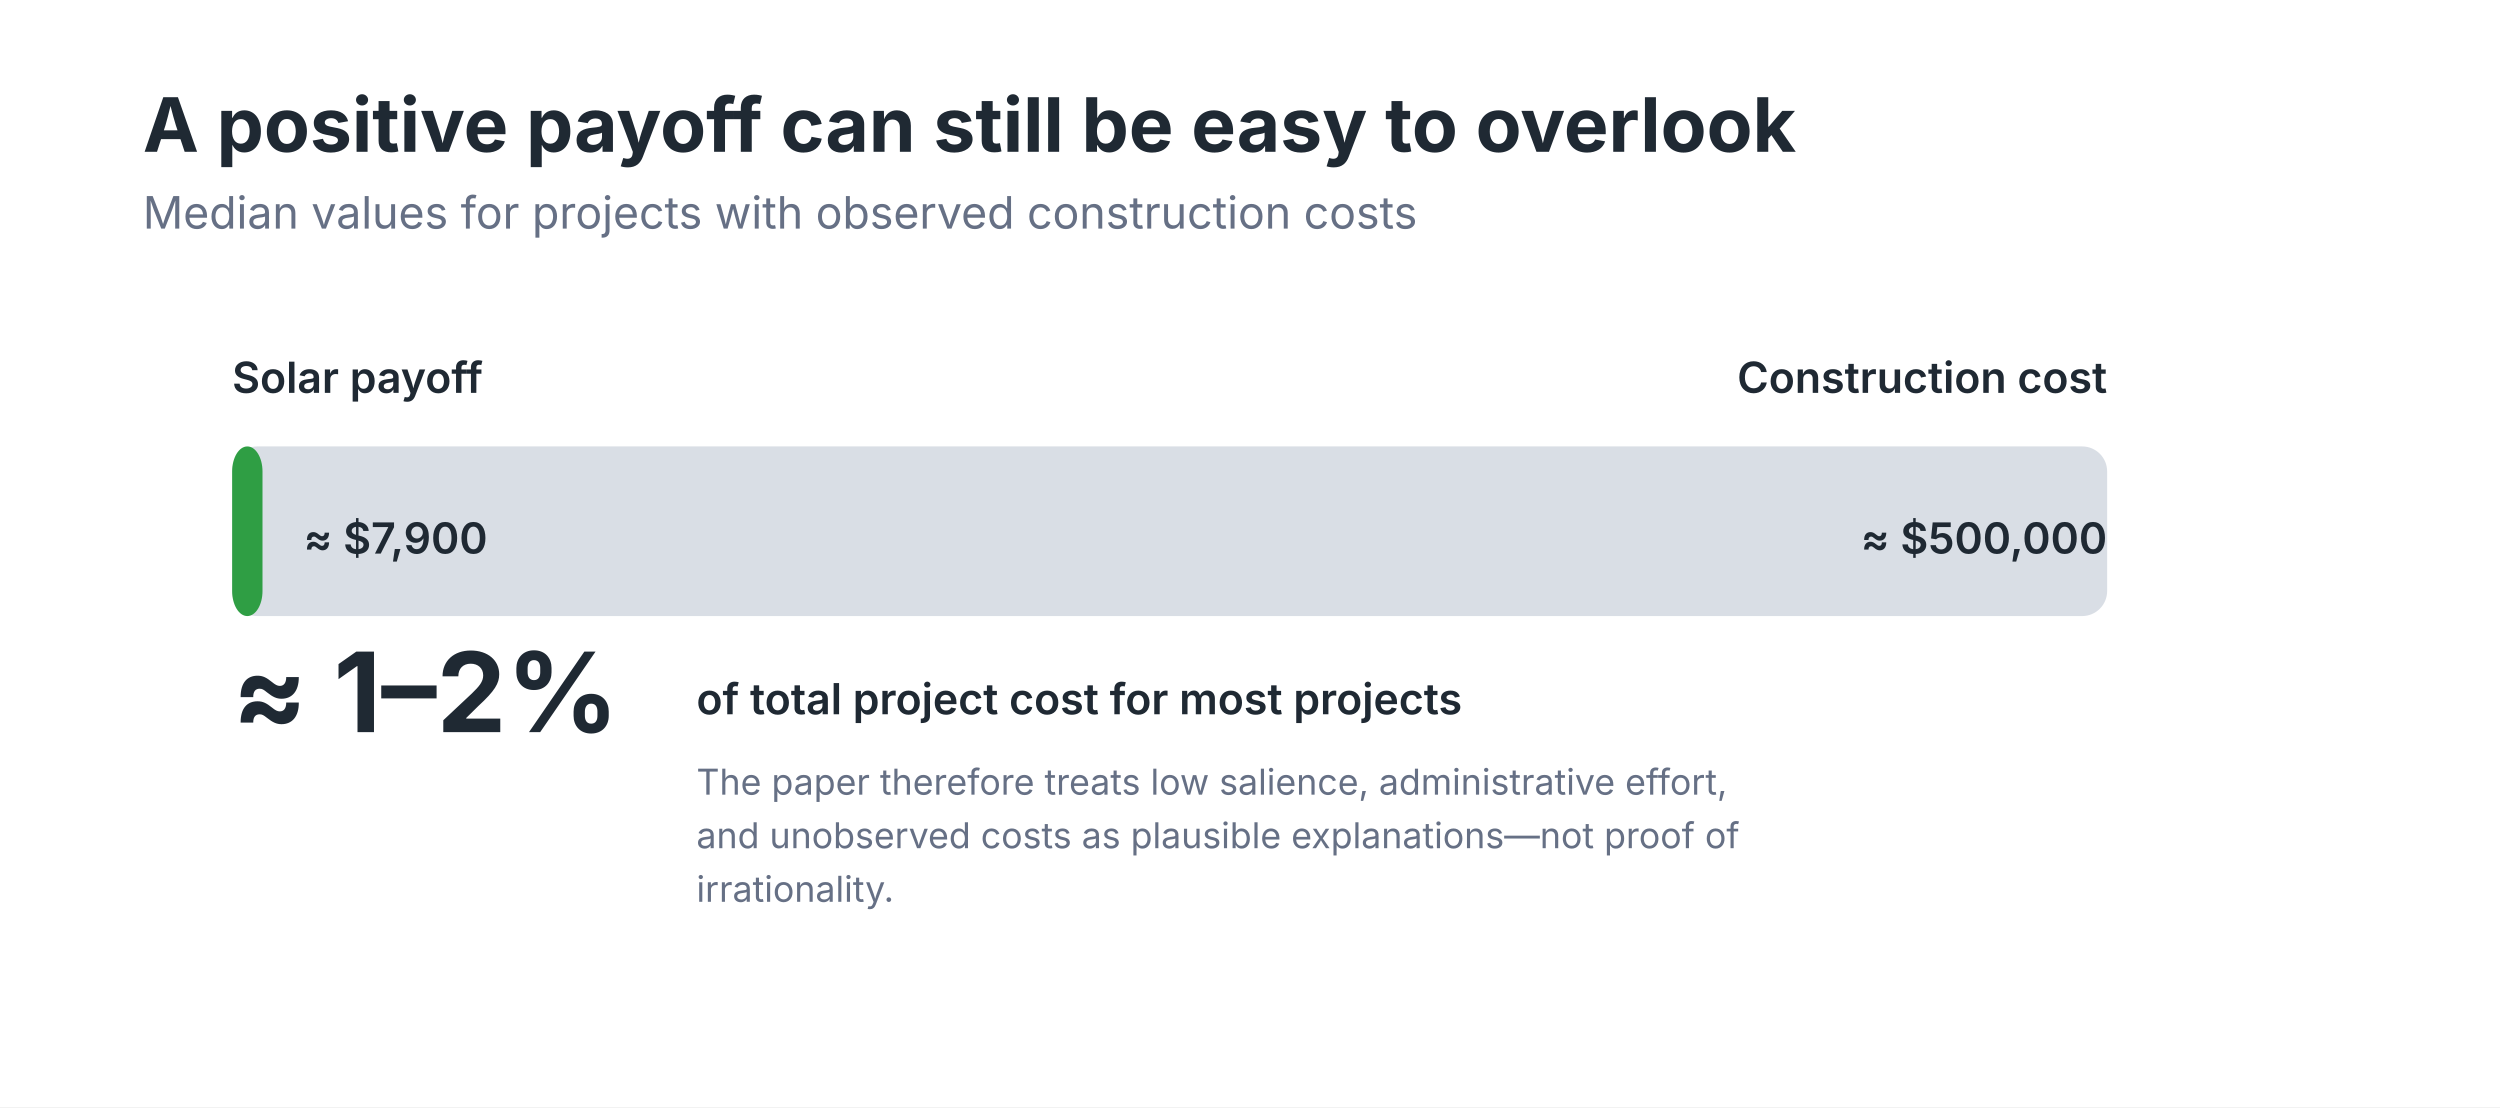
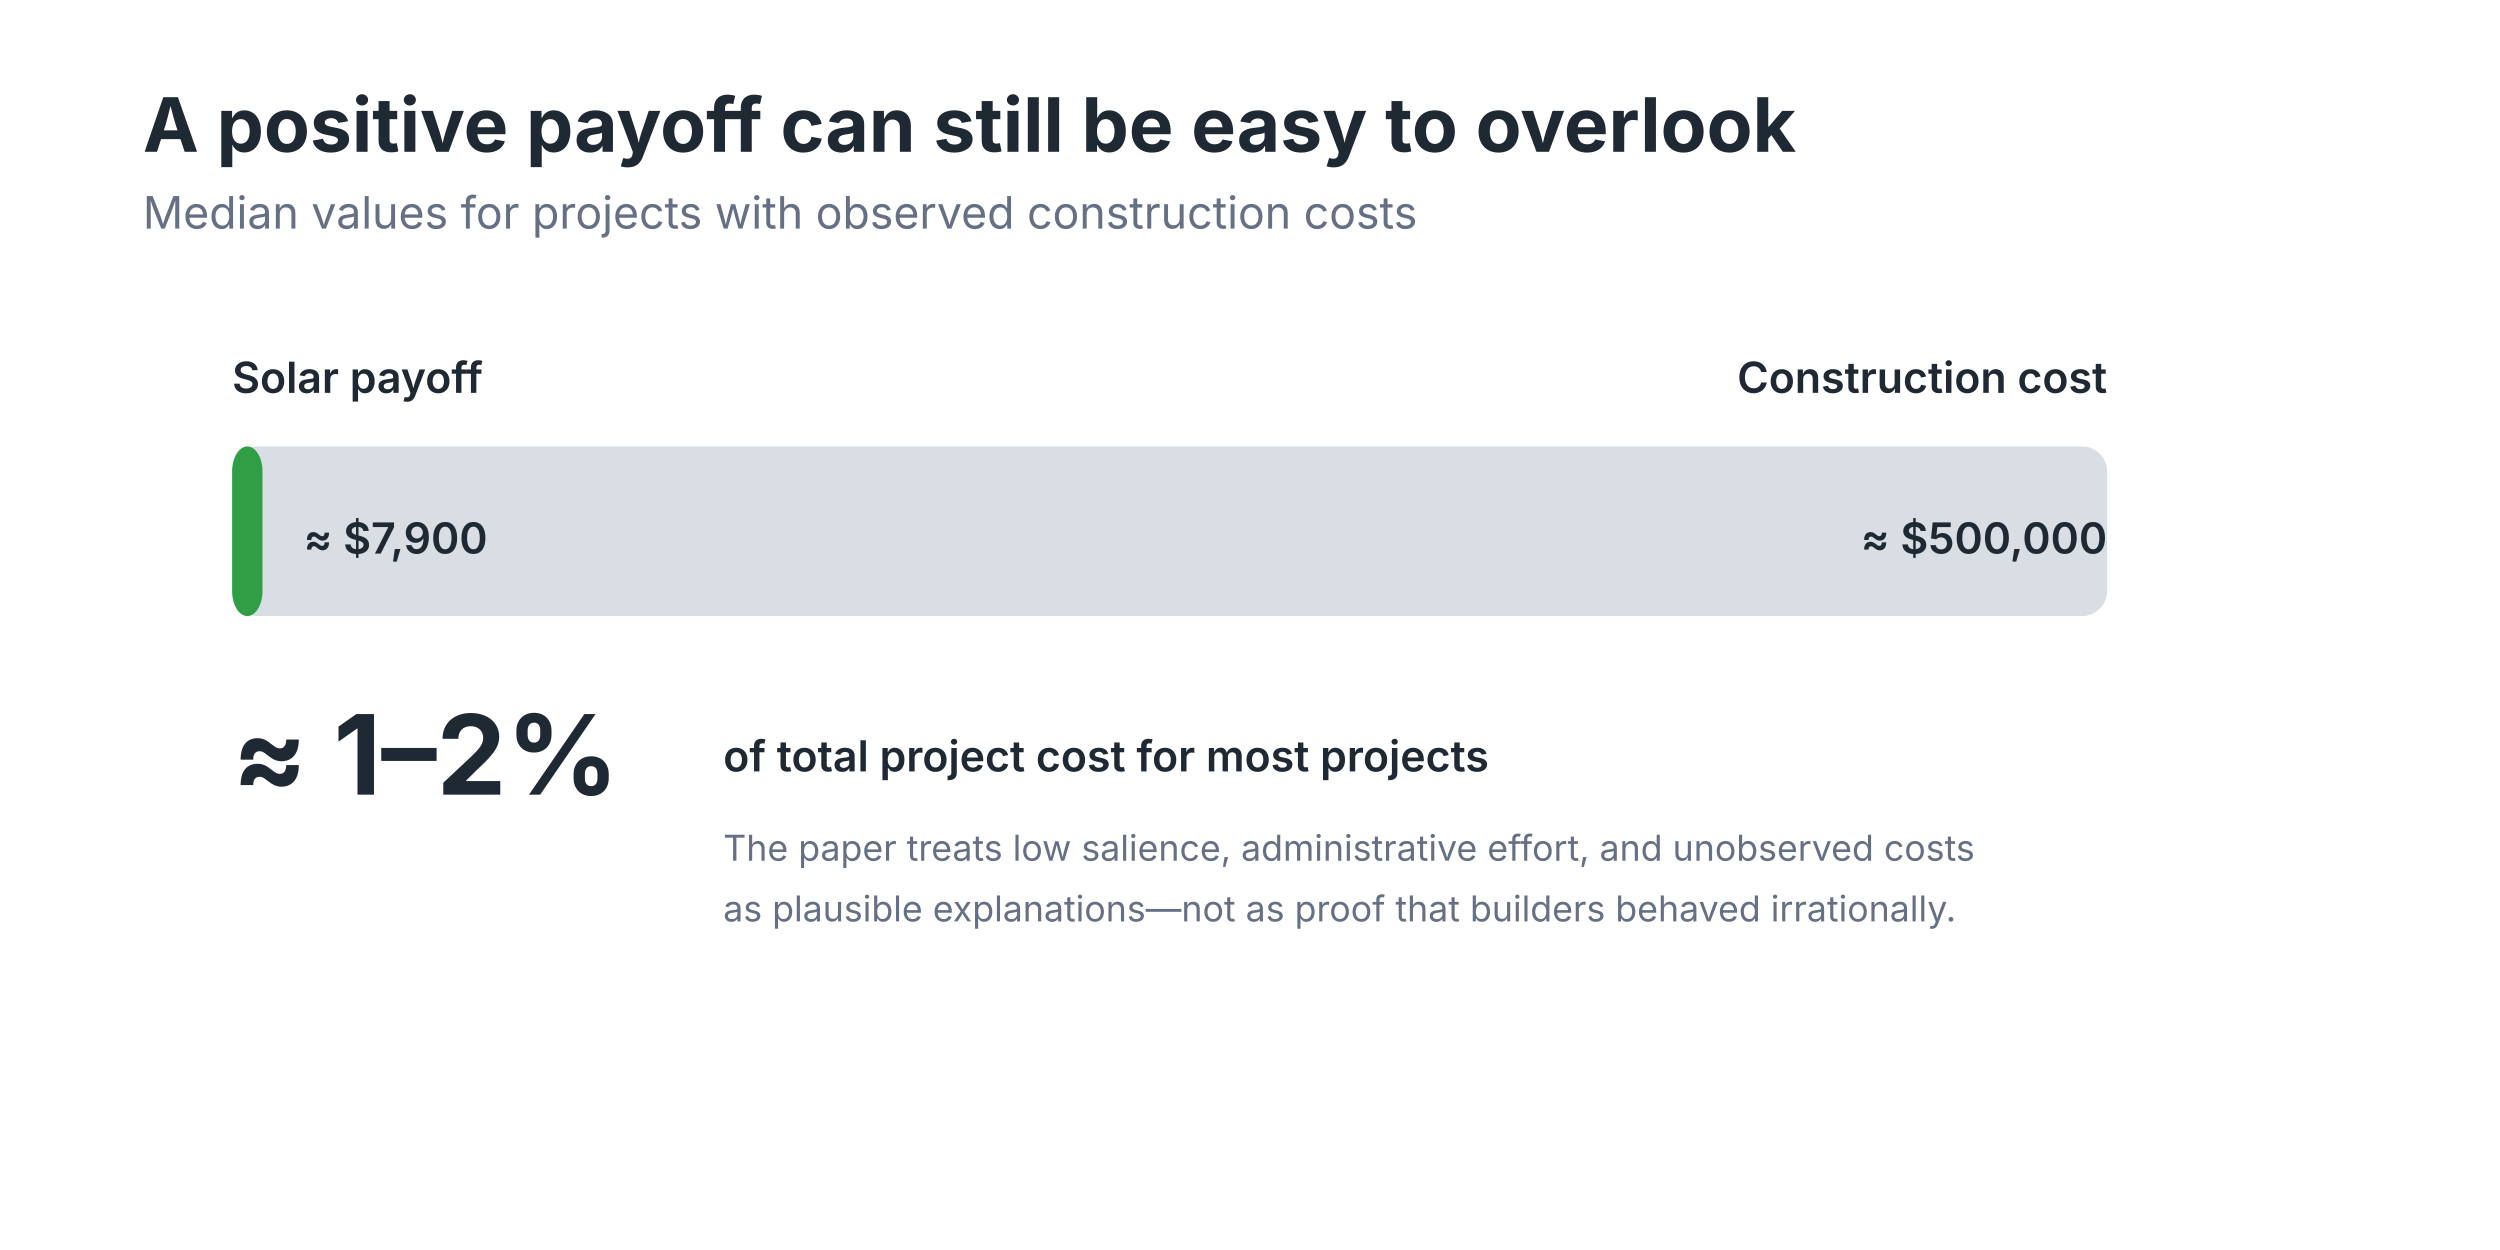
- <svg xmlns="http://www.w3.org/2000/svg" width="1400" height="620" viewBox="0 0 1400 620" role="img" aria-label="Solar payoffs are small relative to construction costs">
+ <svg xmlns="http://www.w3.org/2000/svg" width="1400" height="700" viewBox="0 0 1400 700" role="img" aria-label="Solar payoffs are small relative to construction costs">
  <rect width="100%" height="100%" fill="white" />
-   <style>text{font-family:system-ui, -apple-system, BlinkMacSystemFont, 'Segoe UI', sans-serif;fill:#1f2933}.title{font-size:42px;font-weight:700}.subtitle{font-size:25px;fill:#667085}.label{font-size:24px;font-weight:600}.small{font-size:20px;fill:#667085}.big{font-size:62px;font-weight:750}.card{fill:#f4f6f8;stroke:#d9dee5;stroke-width:2}.arrow{stroke:#667085;stroke-width:4;fill:none;marker-end:url(#arrow)}</style>
-   <defs>
-     <marker id="arrow" viewBox="0 0 10 10" refX="8" refY="5" markerWidth="8" markerHeight="8" orient="auto-start-reverse">
-       <path d="M 0 0 L 10 5 L 0 10 z" fill="#667085" />
-     </marker>
-   </defs>
+   <style>text{font-family:system-ui, -apple-system, BlinkMacSystemFont, 'Segoe UI', sans-serif;fill:#1f2933}.title{font-size:42px;font-weight:700}.subtitle{font-size:25px;fill:#667085}.label{font-size:24px;font-weight:600}.small{font-size:20px;fill:#667085}.big{font-size:62px;font-weight:750}.card{fill:#f4f6f8;stroke:#d9dee5;stroke-width:2}</style>
  <text x="80" y="85" class="title">A positive payoff can still be easy to overlook</text>
  <text x="80" y="128" class="subtitle">Median values for projects with observed construction costs</text>
+   <text x="130" y="220" class="label">Solar payoff</text>
+   <text x="1180" y="220" class="label" text-anchor="end">Construction cost</text>
  <rect x="130" y="250" width="1050" height="95" rx="14" fill="#d9dee5" />
  <rect x="130" y="250" width="17" height="95" rx="14" fill="#2f9e44" />
-   <text x="130" y="220" class="label">Solar payoff</text>
  <text x="170" y="310" class="label">≈ $7,900</text>
-   <text x="1180" y="220" class="label" text-anchor="end">Construction cost</text>
  <text x="1180" y="310" class="label" text-anchor="end">≈ $500,000</text>
-   <text x="130" y="410" class="big">≈ 1–2%</text>
-   <text x="390" y="400" class="label">of total project cost for most projects</text>
-   <text x="390" y="445" class="small" text-anchor="start">
-     <tspan x="390" dy="0">The paper therefore treats low salience, administrative effort,</tspan>
-     <tspan x="390" dy="30">and unobserved costs as plausible explanations—not proof of</tspan>
-     <tspan x="390" dy="30">irrationality.</tspan>
-   </text>
+   <text x="130" y="445" class="big">≈ 1–2%</text>
+   <text x="405" y="432" class="label">of total project cost for most projects</text>
+   <text x="405" y="482" class="small">The paper treats low salience, administrative effort, and unobserved costs</text>
+   <text x="405" y="516" class="small">as plausible explanations—not as proof that builders behaved irrationally.</text>
</svg>
